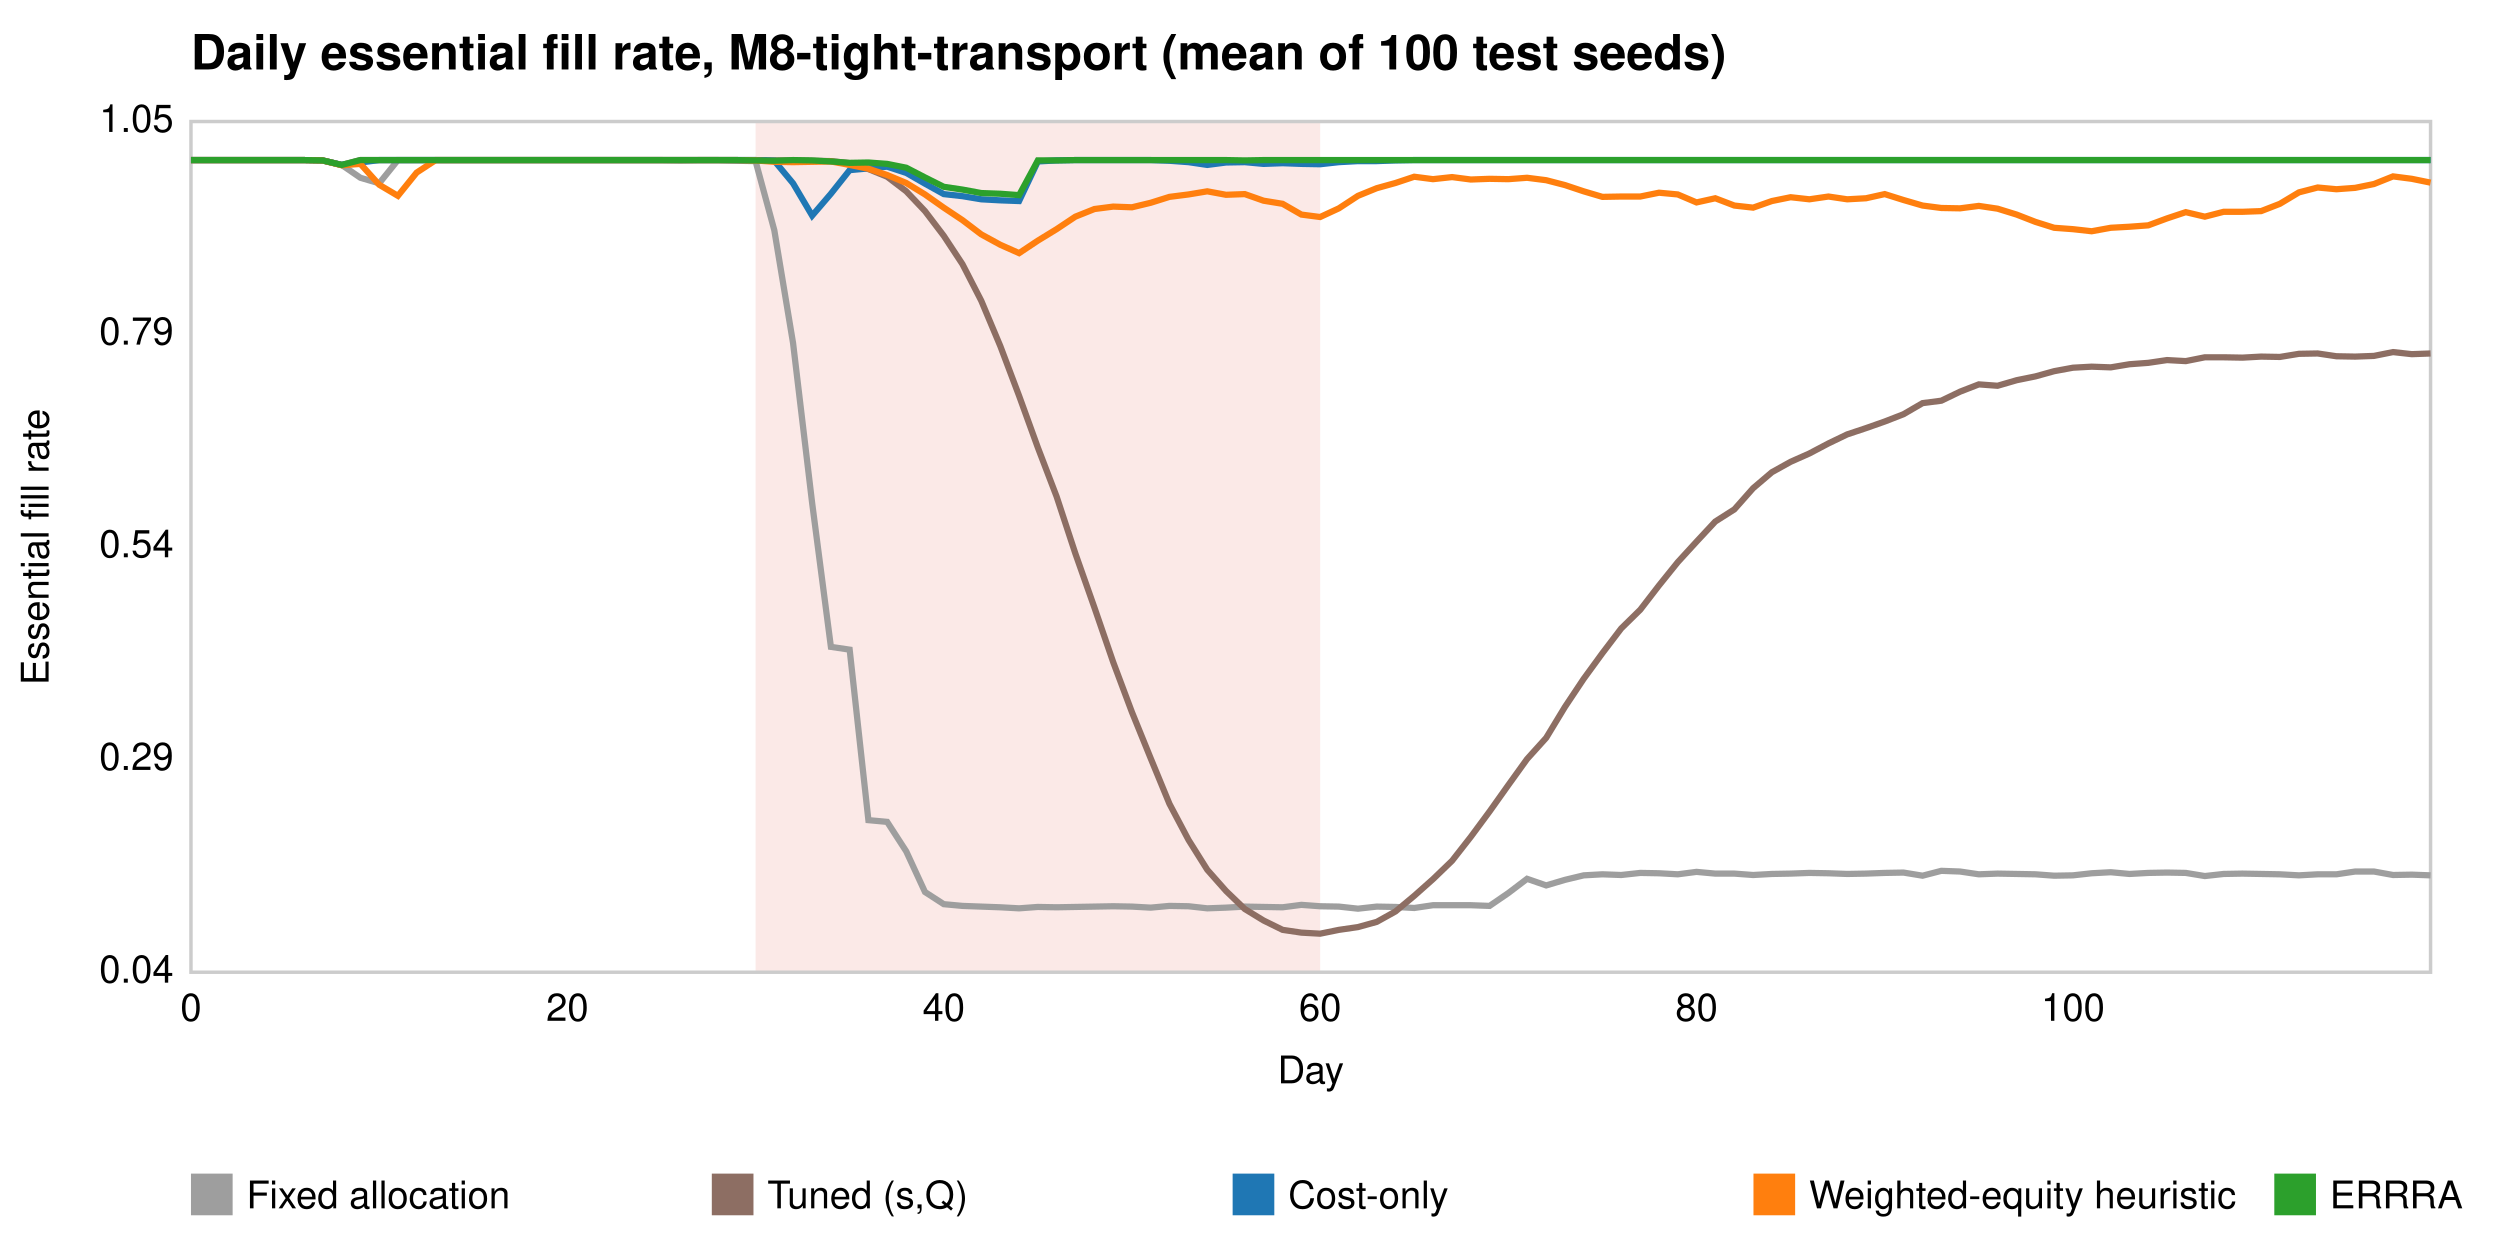
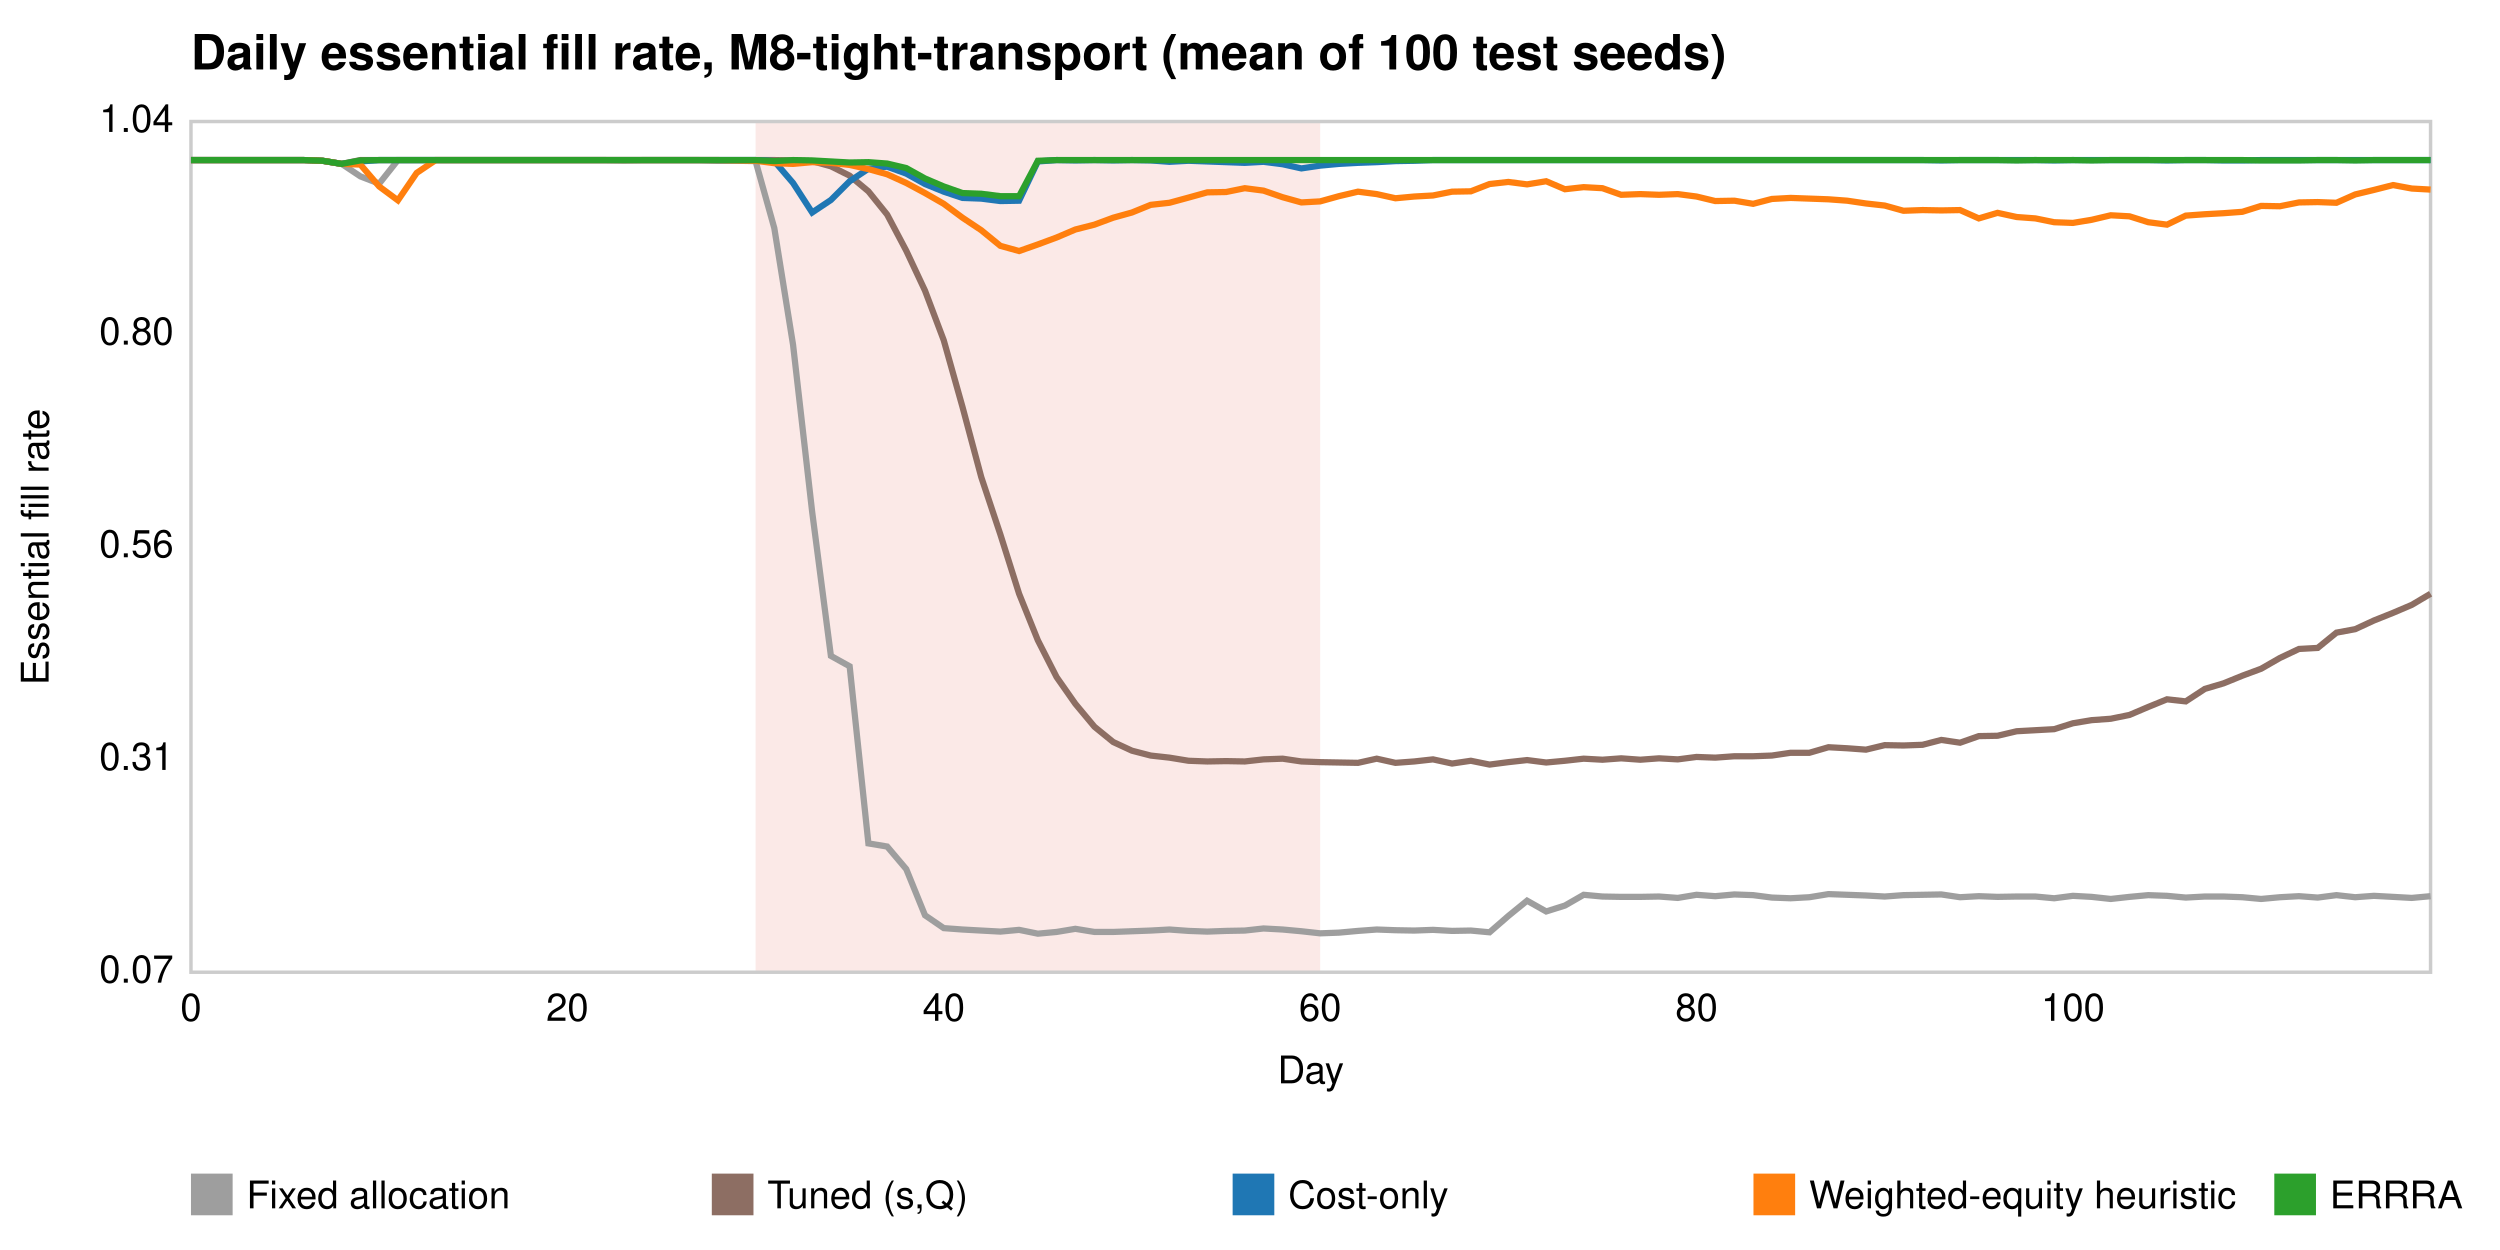
<svg xmlns="http://www.w3.org/2000/svg" width="720" height="360" viewBox="0 0 720 360" font-family="Helvetica, Arial, sans-serif" font-size="11">
  <rect width="100%" height="100%" fill="white" />
  <text x="55" y="20" font-size="14" font-weight="bold">Daily essential fill rate, M8-tight-transport (mean of 100 test seeds)</text>
  <rect x="217.605" y="35" width="162.605" height="245" fill="#fbe9e7" />
  <rect x="55" y="35" width="645" height="245" fill="none" stroke="#ccc" />
-   <text x="50" y="283" text-anchor="end">0.04</text>
-   <text x="50" y="221.75" text-anchor="end">0.29</text>
-   <text x="50" y="160.5" text-anchor="end">0.54</text>
-   <text x="50" y="99.25" text-anchor="end">0.79</text>
-   <text x="50" y="38" text-anchor="end">1.05</text>
+   <text x="50" y="283" text-anchor="end">0.07</text>
+   <text x="50" y="221.75" text-anchor="end">0.31</text>
+   <text x="50" y="160.5" text-anchor="end">0.56</text>
+   <text x="50" y="99.25" text-anchor="end">0.80</text>
+   <text x="50" y="38" text-anchor="end">1.04</text>
  <text x="55" y="294" text-anchor="middle">0</text>
  <text x="163.403" y="294" text-anchor="middle">20</text>
  <text x="271.807" y="294" text-anchor="middle">40</text>
  <text x="380.21" y="294" text-anchor="middle">60</text>
  <text x="488.613" y="294" text-anchor="middle">80</text>
  <text x="597.017" y="294" text-anchor="middle">100</text>
-   <polyline fill="none" stroke="#9e9e9e" stroke-width="1.8" points="55.0,46.1 60.4,46.1 65.8,46.1 71.3,46.1 76.7,46.1 82.1,46.1 87.5,46.1 92.9,46.2 98.4,47.5 103.8,51.2 109.2,52.8 114.6,46.1 120.0,46.1 125.5,46.1 130.9,46.1 136.3,46.1 141.7,46.1 147.1,46.1 152.6,46.1 158.0,46.1 163.4,46.1 168.8,46.1 174.2,46.1 179.7,46.1 185.1,46.1 190.5,46.1 195.9,46.2 201.3,46.1 206.8,46.1 212.2,46.3 217.6,46.4 223.0,66.3 228.4,98.8 233.9,144.9 239.3,186.3 244.7,187.1 250.1,236.2 255.5,236.7 261.0,245.2 266.4,256.9 271.8,260.4 277.2,260.9 282.6,261.1 288.1,261.3 293.5,261.6 298.9,261.2 304.3,261.3 309.7,261.2 315.2,261.1 320.6,261.0 326.0,261.1 331.4,261.4 336.8,260.9 342.3,261.0 347.7,261.6 353.1,261.4 358.5,261.1 363.9,261.2 369.4,261.3 374.8,260.6 380.2,261.0 385.6,261.1 391.1,261.7 396.5,261.1 401.9,261.2 407.3,261.5 412.7,260.7 418.2,260.7 423.6,260.7 429.0,260.9 434.4,257.2 439.8,253.1 445.3,255.0 450.7,253.4 456.1,252.1 461.5,251.8 466.9,252.0 472.4,251.4 477.8,251.5 483.2,251.8 488.6,251.1 494.0,251.6 499.5,251.6 504.9,252.0 510.3,251.7 515.7,251.6 521.1,251.4 526.6,251.5 532.0,251.7 537.4,251.6 542.8,251.4 548.2,251.3 553.7,252.2 559.1,250.8 564.5,251.0 569.9,251.8 575.3,251.6 580.8,251.7 586.2,251.8 591.6,252.2 597.0,252.1 602.4,251.5 607.9,251.2 613.3,251.7 618.7,251.4 624.1,251.3 629.5,251.4 635.0,252.3 640.4,251.7 645.8,251.6 651.2,251.7 656.6,251.8 662.1,252.1 667.5,251.8 672.9,251.8 678.3,251.0 683.7,251.0 689.2,252.0 694.6,251.9 700.0,252.1" />
-   <polyline fill="none" stroke="#8d6e63" stroke-width="1.8" points="55.0,46.1 60.4,46.1 65.8,46.1 71.3,46.1 76.7,46.1 82.1,46.1 87.5,46.1 92.9,46.2 98.4,47.5 103.8,46.1 109.2,46.1 114.6,46.1 120.0,46.1 125.5,46.1 130.9,46.1 136.3,46.1 141.7,46.1 147.1,46.1 152.6,46.1 158.0,46.1 163.4,46.1 168.8,46.1 174.2,46.1 179.7,46.1 185.1,46.1 190.5,46.1 195.9,46.1 201.3,46.1 206.8,46.1 212.2,46.1 217.6,46.1 223.0,46.2 228.4,46.2 233.9,46.3 239.3,46.4 244.7,47.0 250.1,48.7 255.5,50.9 261.0,55.1 266.4,60.8 271.8,67.9 277.2,76.1 282.6,86.6 288.1,99.7 293.5,114.0 298.9,128.9 304.3,143.0 309.7,159.4 315.2,175.0 320.6,190.7 326.0,205.1 331.4,218.4 336.8,231.5 342.3,241.9 347.7,250.5 353.1,256.6 358.5,261.8 363.9,265.1 369.4,267.8 374.8,268.6 380.2,268.9 385.6,267.8 391.1,267.0 396.5,265.5 401.9,262.5 407.3,258.0 412.7,253.2 418.2,247.9 423.6,241.0 429.0,233.7 434.4,226.1 439.8,218.6 445.3,212.5 450.7,203.6 456.1,195.5 461.5,188.1 466.9,181.0 472.4,175.6 477.8,168.6 483.2,161.9 488.6,156.0 494.0,150.2 499.5,146.7 504.9,140.6 510.3,136.0 515.7,133.0 521.1,130.6 526.6,127.7 532.0,125.1 537.4,123.3 542.8,121.4 548.2,119.3 553.7,116.1 559.1,115.4 564.5,112.8 569.9,110.7 575.3,111.1 580.8,109.5 586.2,108.4 591.6,106.9 597.0,105.9 602.4,105.6 607.9,105.8 613.3,104.9 618.7,104.5 624.1,103.7 629.5,104.0 635.0,102.9 640.4,102.9 645.8,103.0 651.2,102.7 656.6,102.8 662.1,101.9 667.5,101.8 672.9,102.6 678.3,102.7 683.7,102.5 689.2,101.4 694.6,102.0 700.0,101.8" />
-   <polyline fill="none" stroke="#1f77b4" stroke-width="1.8" points="55.0,46.1 60.4,46.1 65.8,46.1 71.3,46.1 76.7,46.1 82.1,46.1 87.5,46.1 92.9,46.2 98.4,47.5 103.8,46.8 109.2,46.1 114.6,46.1 120.0,46.1 125.5,46.1 130.9,46.1 136.3,46.1 141.7,46.1 147.1,46.1 152.6,46.1 158.0,46.1 163.4,46.1 168.8,46.1 174.2,46.1 179.7,46.1 185.1,46.1 190.5,46.1 195.9,46.1 201.3,46.1 206.8,46.1 212.2,46.1 217.6,46.1 223.0,46.3 228.4,52.8 233.9,62.1 239.3,55.8 244.7,49.0 250.1,48.5 255.5,48.0 261.0,49.8 266.4,52.9 271.8,55.9 277.2,56.5 282.6,57.4 288.1,57.7 293.5,57.9 298.9,46.5 304.3,46.2 309.7,46.1 315.2,46.1 320.6,46.1 326.0,46.1 331.4,46.1 336.8,46.3 342.3,46.7 347.7,47.5 353.1,46.8 358.5,46.7 363.9,47.2 369.4,47.0 374.8,47.2 380.2,47.3 385.6,46.7 391.1,46.4 396.5,46.4 401.9,46.2 407.3,46.1 412.7,46.1 418.2,46.1 423.6,46.1 429.0,46.1 434.4,46.1 439.8,46.1 445.3,46.1 450.7,46.1 456.1,46.1 461.5,46.1 466.9,46.1 472.4,46.1 477.8,46.1 483.2,46.1 488.6,46.1 494.0,46.1 499.5,46.1 504.9,46.1 510.3,46.1 515.7,46.1 521.1,46.1 526.6,46.1 532.0,46.1 537.4,46.1 542.8,46.1 548.2,46.1 553.7,46.1 559.1,46.1 564.5,46.1 569.9,46.1 575.3,46.1 580.8,46.1 586.2,46.1 591.6,46.1 597.0,46.1 602.4,46.1 607.9,46.1 613.3,46.1 618.7,46.1 624.1,46.1 629.5,46.1 635.0,46.1 640.4,46.1 645.8,46.1 651.2,46.1 656.6,46.1 662.1,46.1 667.5,46.1 672.9,46.1 678.3,46.1 683.7,46.1 689.2,46.1 694.6,46.1 700.0,46.1" />
-   <polyline fill="none" stroke="#ff7f0e" stroke-width="1.8" points="55.0,46.1 60.4,46.1 65.8,46.1 71.3,46.1 76.7,46.1 82.1,46.1 87.5,46.1 92.9,46.2 98.4,47.6 103.8,47.2 109.2,53.2 114.6,56.4 120.0,49.7 125.5,46.1 130.9,46.1 136.3,46.1 141.7,46.1 147.1,46.1 152.6,46.1 158.0,46.1 163.4,46.1 168.8,46.1 174.2,46.1 179.7,46.1 185.1,46.1 190.5,46.1 195.9,46.1 201.3,46.1 206.8,46.1 212.2,46.1 217.6,46.2 223.0,46.6 228.4,46.7 233.9,46.6 239.3,46.5 244.7,47.5 250.1,48.6 255.5,50.4 261.0,52.7 266.4,56.0 271.8,59.8 277.2,63.4 282.6,67.5 288.1,70.5 293.5,72.9 298.9,69.3 304.3,66.0 309.7,62.4 315.2,60.2 320.6,59.5 326.0,59.7 331.4,58.4 336.8,56.7 342.3,56.0 347.7,55.1 353.1,56.1 358.5,55.9 363.9,57.8 369.4,58.7 374.8,61.8 380.2,62.5 385.6,60.0 391.1,56.4 396.5,54.2 401.9,52.7 407.3,50.9 412.7,51.6 418.2,51.0 423.6,51.7 429.0,51.5 434.4,51.6 439.8,51.2 445.3,51.9 450.7,53.3 456.1,55.1 461.5,56.7 466.9,56.6 472.4,56.6 477.8,55.5 483.2,56.0 488.6,58.3 494.0,57.1 499.5,59.2 504.9,59.8 510.3,57.9 515.7,56.8 521.1,57.4 526.6,56.6 532.0,57.4 537.4,57.1 542.8,55.9 548.2,57.6 553.7,59.2 559.1,59.9 564.5,60.0 569.9,59.3 575.3,60.1 580.8,61.8 586.2,63.9 591.6,65.6 597.0,66.0 602.4,66.6 607.9,65.6 613.3,65.3 618.7,64.9 624.1,62.9 629.5,61.1 635.0,62.4 640.4,61.0 645.8,61.0 651.2,60.8 656.6,58.7 662.1,55.4 667.5,54.0 672.9,54.5 678.3,54.1 683.7,53.0 689.2,50.8 694.6,51.5 700.0,52.6" />
-   <polyline fill="none" stroke="#2ca02c" stroke-width="1.8" points="55.0,46.1 60.4,46.1 65.8,46.1 71.3,46.1 76.7,46.1 82.1,46.1 87.5,46.1 92.9,46.2 98.4,47.5 103.8,46.1 109.2,46.1 114.6,46.1 120.0,46.1 125.5,46.1 130.9,46.1 136.3,46.1 141.7,46.1 147.1,46.1 152.6,46.1 158.0,46.1 163.4,46.1 168.8,46.1 174.2,46.1 179.7,46.1 185.1,46.1 190.5,46.1 195.9,46.1 201.3,46.1 206.8,46.1 212.2,46.1 217.6,46.2 223.0,46.3 228.4,46.1 233.9,46.2 239.3,46.5 244.7,46.9 250.1,46.8 255.5,47.2 261.0,48.3 266.4,51.1 271.8,53.8 277.2,54.6 282.6,55.6 288.1,55.8 293.5,56.2 298.9,46.2 304.3,46.2 309.7,46.1 315.2,46.1 320.6,46.1 326.0,46.1 331.4,46.1 336.8,46.1 342.3,46.1 347.7,46.1 353.1,46.1 358.5,46.2 363.9,46.1 369.4,46.1 374.8,46.1 380.2,46.1 385.6,46.1 391.1,46.1 396.5,46.1 401.9,46.1 407.3,46.1 412.7,46.1 418.2,46.1 423.6,46.1 429.0,46.1 434.4,46.1 439.8,46.1 445.3,46.1 450.7,46.1 456.1,46.1 461.5,46.1 466.9,46.1 472.4,46.1 477.8,46.1 483.2,46.1 488.6,46.1 494.0,46.1 499.5,46.1 504.9,46.1 510.3,46.1 515.7,46.1 521.1,46.1 526.6,46.1 532.0,46.1 537.4,46.1 542.8,46.1 548.2,46.1 553.7,46.1 559.1,46.1 564.5,46.1 569.9,46.1 575.3,46.1 580.8,46.1 586.2,46.1 591.6,46.1 597.0,46.1 602.4,46.1 607.9,46.1 613.3,46.1 618.7,46.1 624.1,46.1 629.5,46.1 635.0,46.1 640.4,46.1 645.8,46.1 651.2,46.1 656.6,46.1 662.1,46.1 667.5,46.1 672.9,46.1 678.3,46.1 683.7,46.1 689.2,46.1 694.6,46.1 700.0,46.1" />
+   <polyline fill="none" stroke="#9e9e9e" stroke-width="1.8" points="55.0,46.1 60.4,46.1 65.8,46.1 71.3,46.1 76.7,46.1 82.1,46.1 87.5,46.1 92.9,46.3 98.4,47.2 103.8,50.8 109.2,52.9 114.6,46.1 120.0,46.1 125.5,46.1 130.9,46.1 136.3,46.1 141.7,46.1 147.1,46.1 152.6,46.1 158.0,46.1 163.4,46.1 168.8,46.1 174.2,46.1 179.7,46.2 185.1,46.1 190.5,46.1 195.9,46.1 201.3,46.1 206.8,46.3 212.2,46.3 217.6,46.4 223.0,65.7 228.4,99.3 233.9,147.4 239.3,188.9 244.7,191.9 250.1,242.9 255.5,243.8 261.0,250.3 266.4,263.6 271.8,267.3 277.2,267.7 282.6,268.0 288.1,268.3 293.5,267.8 298.9,268.9 304.3,268.4 309.7,267.5 315.2,268.4 320.6,268.4 326.0,268.2 331.4,268.0 336.8,267.7 342.3,268.1 347.7,268.3 353.1,268.1 358.5,268.0 363.9,267.4 369.4,267.7 374.8,268.2 380.2,268.8 385.6,268.6 391.1,268.1 396.5,267.7 401.9,267.9 407.3,268.0 412.7,267.8 418.2,268.1 423.6,268.0 429.0,268.5 434.4,263.8 439.8,259.4 445.3,262.5 450.7,260.8 456.1,257.7 461.5,258.2 466.9,258.3 472.4,258.3 477.8,258.2 483.2,258.6 488.6,257.7 494.0,258.1 499.5,257.6 504.9,257.8 510.3,258.5 515.7,258.7 521.1,258.4 526.6,257.5 532.0,257.7 537.4,257.9 542.8,258.2 548.2,257.8 553.7,257.7 559.1,257.6 564.5,258.4 569.9,258.1 575.3,258.3 580.8,258.2 586.2,258.2 591.6,258.7 597.0,258.0 602.4,258.3 607.9,258.9 613.3,258.3 618.7,257.8 624.1,258.0 629.5,258.5 635.0,258.2 640.4,258.2 645.8,258.4 651.2,258.9 656.6,258.4 662.1,258.1 667.5,258.5 672.9,257.8 678.3,258.4 683.7,258.0 689.2,258.3 694.6,258.6 700.0,258.1" />
+   <polyline fill="none" stroke="#8d6e63" stroke-width="1.8" points="55.0,46.1 60.4,46.1 65.8,46.1 71.3,46.1 76.7,46.1 82.1,46.1 87.5,46.1 92.9,46.3 98.4,47.2 103.8,46.1 109.2,46.1 114.6,46.1 120.0,46.1 125.5,46.1 130.9,46.1 136.3,46.1 141.7,46.1 147.1,46.1 152.6,46.1 158.0,46.1 163.4,46.1 168.8,46.1 174.2,46.1 179.7,46.1 185.1,46.1 190.5,46.1 195.9,46.1 201.3,46.1 206.8,46.1 212.2,46.1 217.6,46.1 223.0,46.1 228.4,46.2 233.9,46.4 239.3,47.9 244.7,50.6 250.1,55.1 255.5,61.8 261.0,72.2 266.4,83.7 271.8,98.0 277.2,117.2 282.6,137.4 288.1,153.9 293.5,171.0 298.9,184.4 304.3,195.0 309.7,202.7 315.2,209.3 320.6,213.7 326.0,216.2 331.4,217.6 336.8,218.2 342.3,219.1 347.7,219.3 353.1,219.2 358.5,219.3 363.9,218.7 369.4,218.5 374.8,219.3 380.2,219.5 385.6,219.6 391.1,219.7 396.5,218.5 401.9,219.7 407.3,219.3 412.7,218.7 418.2,219.9 423.6,219.1 429.0,220.2 434.4,219.5 439.8,218.9 445.3,219.6 450.7,219.1 456.1,218.5 461.5,218.8 466.9,218.4 472.4,218.8 477.8,218.4 483.2,218.7 488.6,218.0 494.0,218.2 499.5,217.8 504.9,217.8 510.3,217.6 515.7,216.8 521.1,216.8 526.6,215.2 532.0,215.5 537.4,215.9 542.8,214.6 548.2,214.7 553.7,214.5 559.1,213.1 564.5,213.9 569.9,212.0 575.3,211.9 580.8,210.6 586.2,210.3 591.6,210.0 597.0,208.3 602.4,207.4 607.9,207.0 613.3,205.9 618.7,203.6 624.1,201.4 629.5,202.0 635.0,198.4 640.4,196.8 645.8,194.6 651.2,192.6 656.6,189.5 662.1,186.9 667.5,186.6 672.9,182.2 678.3,181.2 683.7,178.7 689.2,176.5 694.6,174.2 700.0,171.0" />
+   <polyline fill="none" stroke="#1f77b4" stroke-width="1.8" points="55.0,46.1 60.4,46.1 65.8,46.1 71.3,46.1 76.7,46.1 82.1,46.1 87.5,46.1 92.9,46.3 98.4,47.2 103.8,46.5 109.2,46.1 114.6,46.1 120.0,46.1 125.5,46.1 130.9,46.1 136.3,46.1 141.7,46.1 147.1,46.1 152.6,46.1 158.0,46.1 163.4,46.1 168.8,46.1 174.2,46.1 179.7,46.1 185.1,46.1 190.5,46.1 195.9,46.1 201.3,46.1 206.8,46.1 212.2,46.1 217.6,46.1 223.0,46.4 228.4,52.7 233.9,61.2 239.3,57.6 244.7,52.2 250.1,48.6 255.5,48.0 261.0,50.0 266.4,53.0 271.8,55.2 277.2,57.0 282.6,57.2 288.1,57.9 293.5,57.8 298.9,46.5 304.3,46.1 309.7,46.2 315.2,46.1 320.6,46.2 326.0,46.1 331.4,46.2 336.8,46.6 342.3,46.3 347.7,46.5 353.1,46.7 358.5,46.9 363.9,46.6 369.4,47.3 374.8,48.5 380.2,47.7 385.6,47.2 391.1,46.9 396.5,46.7 401.9,46.4 407.3,46.3 412.7,46.1 418.2,46.1 423.6,46.1 429.0,46.1 434.4,46.1 439.8,46.1 445.3,46.1 450.7,46.1 456.1,46.1 461.5,46.1 466.9,46.1 472.4,46.1 477.8,46.1 483.2,46.1 488.6,46.1 494.0,46.1 499.5,46.1 504.9,46.1 510.3,46.1 515.7,46.1 521.1,46.1 526.6,46.1 532.0,46.1 537.4,46.1 542.8,46.1 548.2,46.1 553.7,46.1 559.1,46.2 564.5,46.1 569.9,46.1 575.3,46.1 580.8,46.1 586.2,46.1 591.6,46.2 597.0,46.1 602.4,46.1 607.9,46.1 613.3,46.1 618.7,46.1 624.1,46.2 629.5,46.1 635.0,46.1 640.4,46.2 645.8,46.2 651.2,46.1 656.6,46.1 662.1,46.1 667.5,46.1 672.9,46.1 678.3,46.1 683.7,46.1 689.2,46.1 694.6,46.1 700.0,46.1" />
+   <polyline fill="none" stroke="#ff7f0e" stroke-width="1.8" points="55.0,46.1 60.4,46.1 65.8,46.1 71.3,46.1 76.7,46.1 82.1,46.1 87.5,46.1 92.9,46.3 98.4,47.2 103.8,47.4 109.2,53.7 114.6,57.7 120.0,49.8 125.5,46.1 130.9,46.1 136.3,46.1 141.7,46.1 147.1,46.1 152.6,46.1 158.0,46.1 163.4,46.1 168.8,46.1 174.2,46.1 179.7,46.1 185.1,46.1 190.5,46.1 195.9,46.1 201.3,46.1 206.8,46.1 212.2,46.2 217.6,46.3 223.0,47.0 228.4,47.2 233.9,46.7 239.3,46.9 244.7,47.5 250.1,48.7 255.5,50.2 261.0,52.7 266.4,55.6 271.8,58.7 277.2,62.7 282.6,66.3 288.1,70.8 293.5,72.3 298.9,70.4 304.3,68.4 309.7,66.1 315.2,64.7 320.6,62.7 326.0,61.2 331.4,59.0 336.8,58.4 342.3,56.9 347.7,55.4 353.1,55.3 358.5,54.2 363.9,54.9 369.4,56.8 374.8,58.3 380.2,58.0 385.6,56.5 391.1,55.2 396.5,55.9 401.9,57.1 407.3,56.6 412.7,56.3 418.2,55.2 423.6,55.1 429.0,53.0 434.4,52.4 439.8,53.1 445.3,52.2 450.7,54.5 456.1,53.9 461.5,54.2 466.9,56.1 472.4,55.9 477.8,56.1 483.2,55.9 488.6,56.6 494.0,57.9 499.5,57.8 504.9,58.7 510.3,57.3 515.7,57.0 521.1,57.2 526.6,57.4 532.0,57.8 537.4,58.6 542.8,59.2 548.2,60.7 553.7,60.5 559.1,60.6 564.5,60.5 569.9,62.9 575.3,61.3 580.8,62.5 586.2,62.9 591.6,64.0 597.0,64.2 602.4,63.3 607.9,62.0 613.3,62.3 618.7,64.0 624.1,64.7 629.5,62.1 635.0,61.7 640.4,61.4 645.8,61.0 651.2,59.3 656.6,59.4 662.1,58.3 667.5,58.2 672.9,58.4 678.3,56.0 683.7,54.7 689.2,53.3 694.6,54.3 700.0,54.6" />
+   <polyline fill="none" stroke="#2ca02c" stroke-width="1.8" points="55.0,46.1 60.4,46.1 65.8,46.1 71.3,46.1 76.7,46.1 82.1,46.1 87.5,46.1 92.9,46.3 98.4,47.2 103.8,46.2 109.2,46.1 114.6,46.1 120.0,46.1 125.5,46.1 130.9,46.1 136.3,46.1 141.7,46.1 147.1,46.1 152.6,46.1 158.0,46.1 163.4,46.1 168.8,46.1 174.2,46.1 179.7,46.1 185.1,46.1 190.5,46.1 195.9,46.1 201.3,46.1 206.8,46.1 212.2,46.1 217.6,46.1 223.0,46.4 228.4,46.1 233.9,46.2 239.3,46.5 244.7,46.8 250.1,46.7 255.5,47.1 261.0,48.4 266.4,51.4 271.8,53.7 277.2,55.6 282.6,55.8 288.1,56.5 293.5,56.5 298.9,46.3 304.3,46.1 309.7,46.1 315.2,46.1 320.6,46.1 326.0,46.1 331.4,46.1 336.8,46.1 342.3,46.1 347.7,46.1 353.1,46.1 358.5,46.1 363.9,46.1 369.4,46.1 374.8,46.1 380.2,46.1 385.6,46.1 391.1,46.1 396.5,46.1 401.9,46.1 407.3,46.1 412.7,46.1 418.2,46.1 423.6,46.1 429.0,46.1 434.4,46.1 439.8,46.1 445.3,46.1 450.7,46.1 456.1,46.1 461.5,46.1 466.9,46.1 472.4,46.1 477.8,46.1 483.2,46.1 488.6,46.1 494.0,46.1 499.5,46.1 504.9,46.1 510.3,46.1 515.7,46.1 521.1,46.1 526.6,46.1 532.0,46.1 537.4,46.1 542.8,46.1 548.2,46.1 553.7,46.1 559.1,46.1 564.5,46.1 569.9,46.1 575.3,46.1 580.8,46.2 586.2,46.1 591.6,46.1 597.0,46.1 602.4,46.2 607.9,46.1 613.3,46.1 618.7,46.1 624.1,46.1 629.5,46.1 635.0,46.1 640.4,46.1 645.8,46.1 651.2,46.2 656.6,46.2 662.1,46.2 667.5,46.1 672.9,46.1 678.3,46.2 683.7,46.1 689.2,46.1 694.6,46.1 700.0,46.1" />
  <text x="377.5" y="312" text-anchor="middle">Day</text>
  <text transform="translate(14,157.5) rotate(-90)" text-anchor="middle">Essential fill rate</text>
  <g transform="translate(55,338)">
    <rect width="12" height="12" fill="#9e9e9e" />
    <text x="16" y="10">Fixed allocation</text>
  </g>
  <g transform="translate(205,338)">
    <rect width="12" height="12" fill="#8d6e63" />
    <text x="16" y="10">Tuned (s,Q)</text>
  </g>
  <g transform="translate(355,338)">
    <rect width="12" height="12" fill="#1f77b4" />
    <text x="16" y="10">Cost-only</text>
  </g>
  <g transform="translate(505,338)">
    <rect width="12" height="12" fill="#ff7f0e" />
    <text x="16" y="10">Weighted-equity heuristic</text>
  </g>
  <g transform="translate(655,338)">
    <rect width="12" height="12" fill="#2ca02c" />
    <text x="16" y="10">ERRRA</text>
  </g>
</svg>
